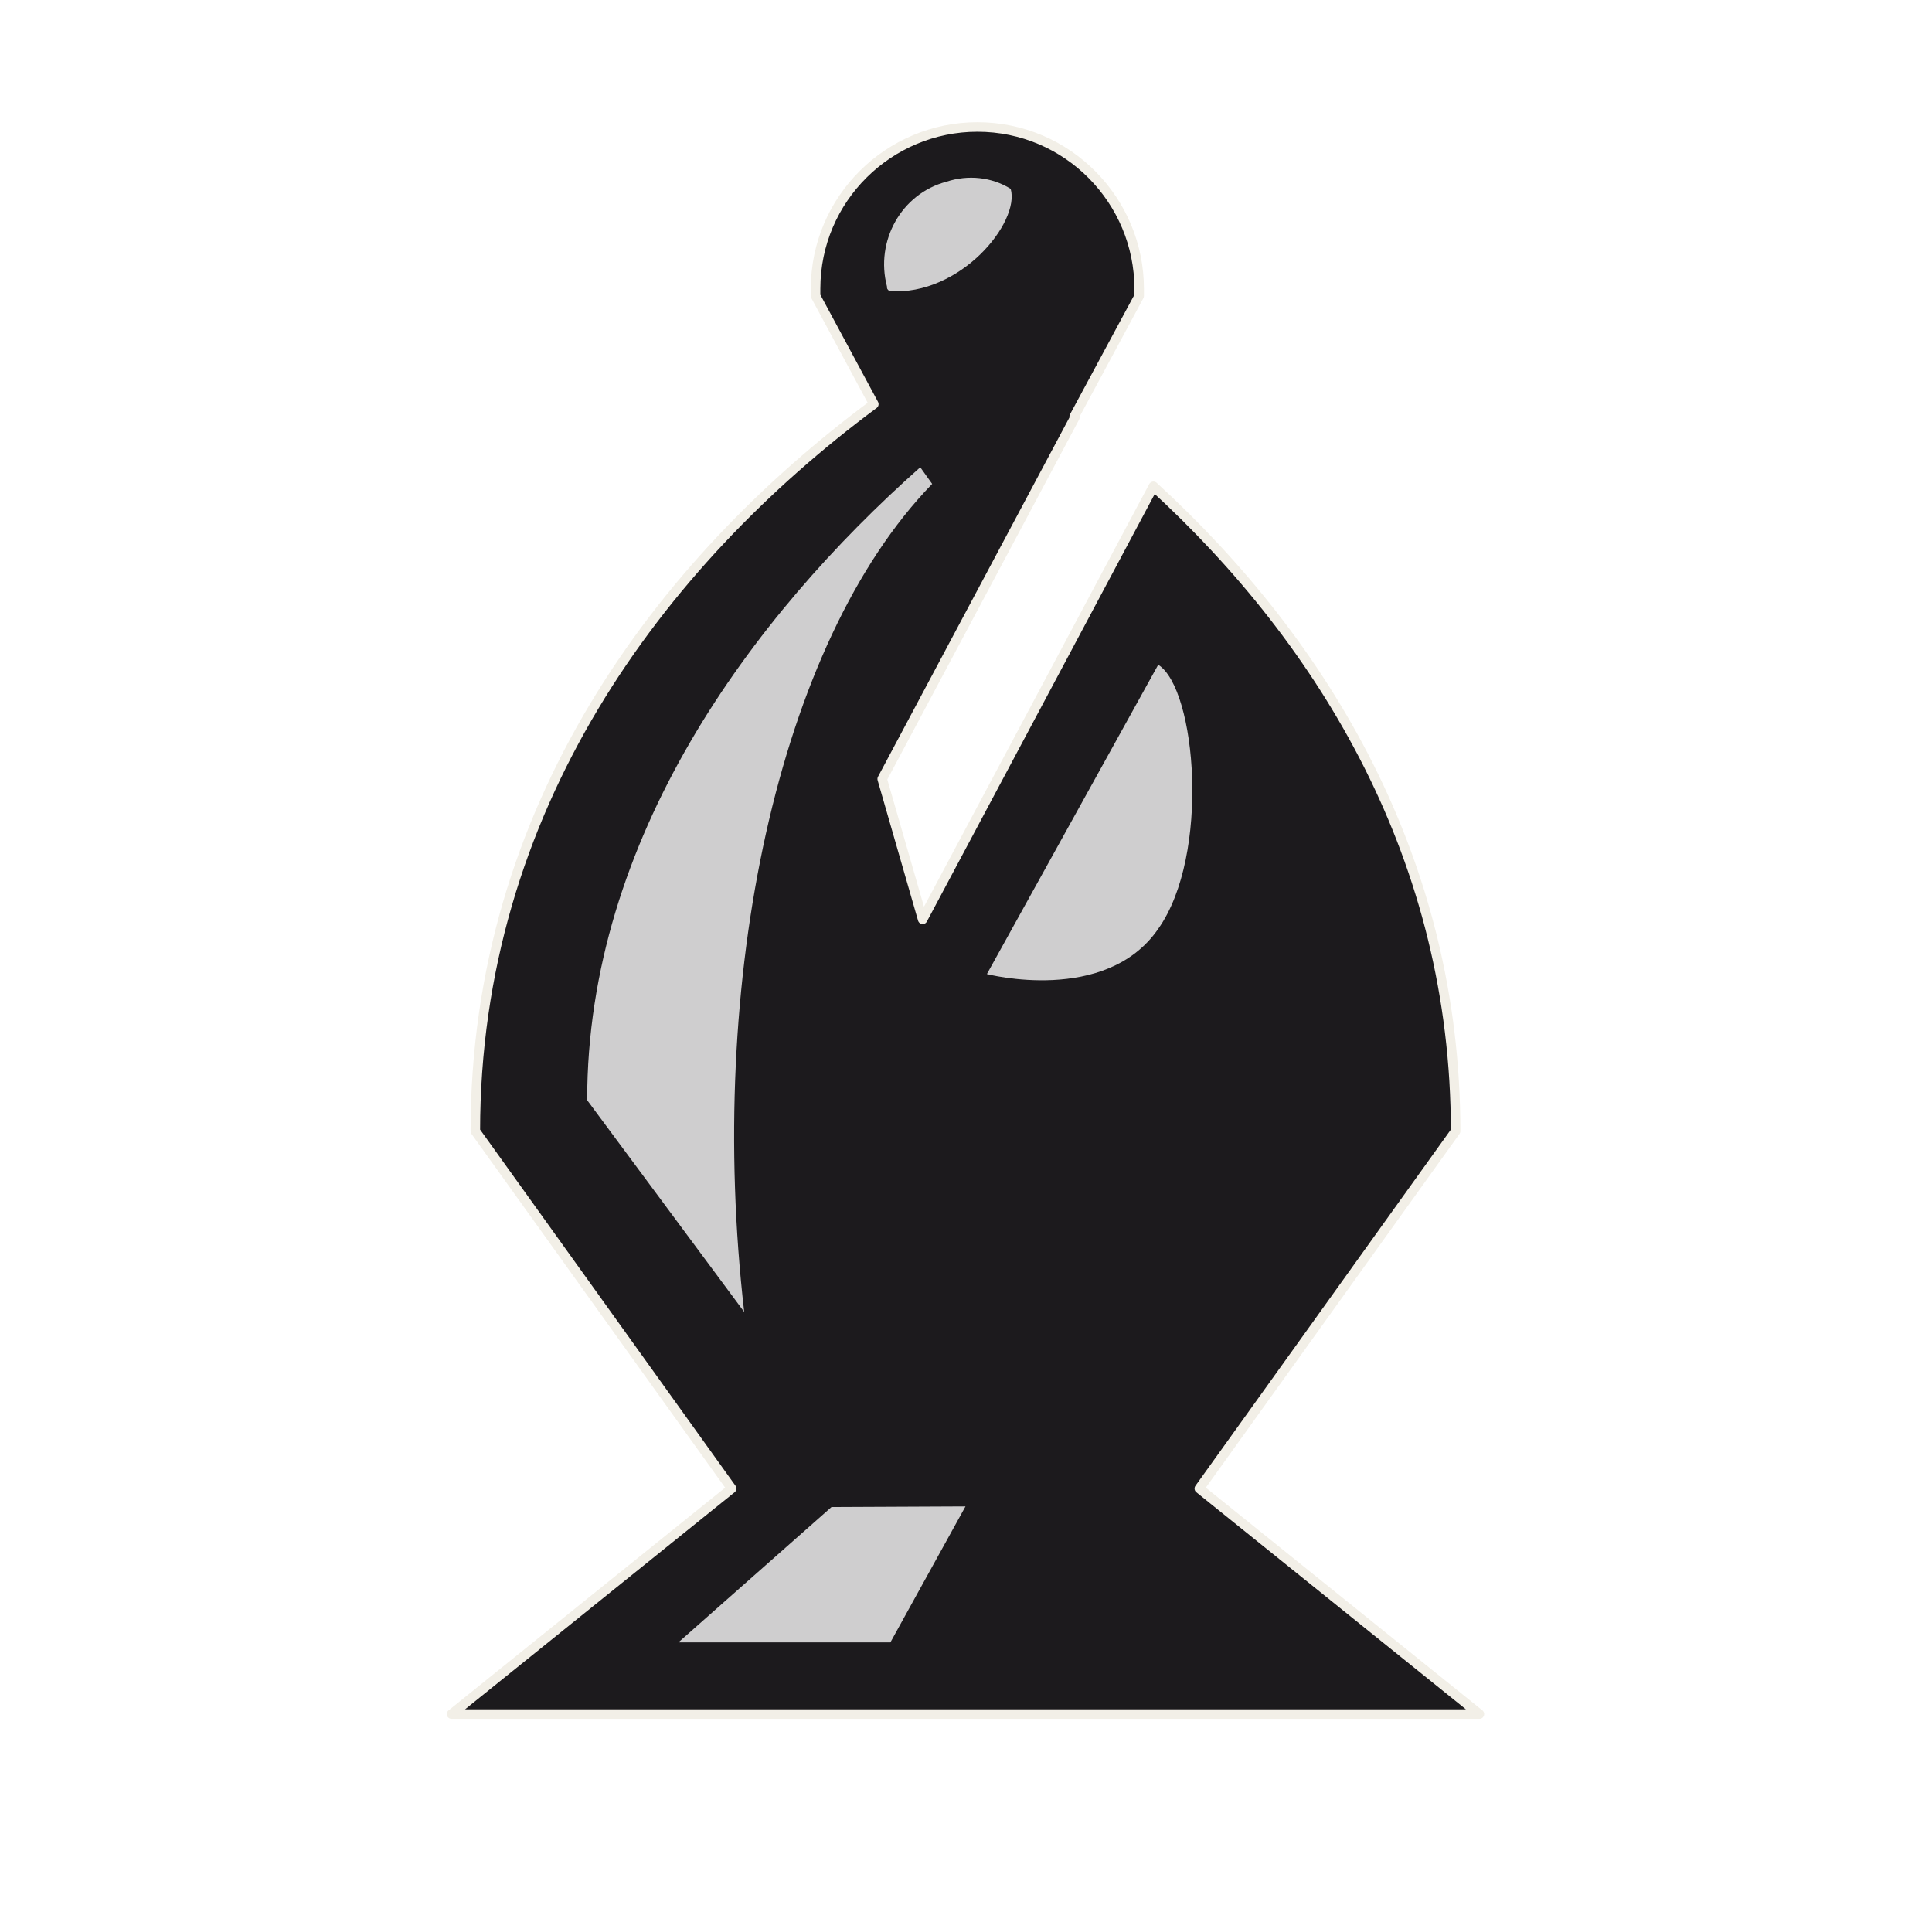
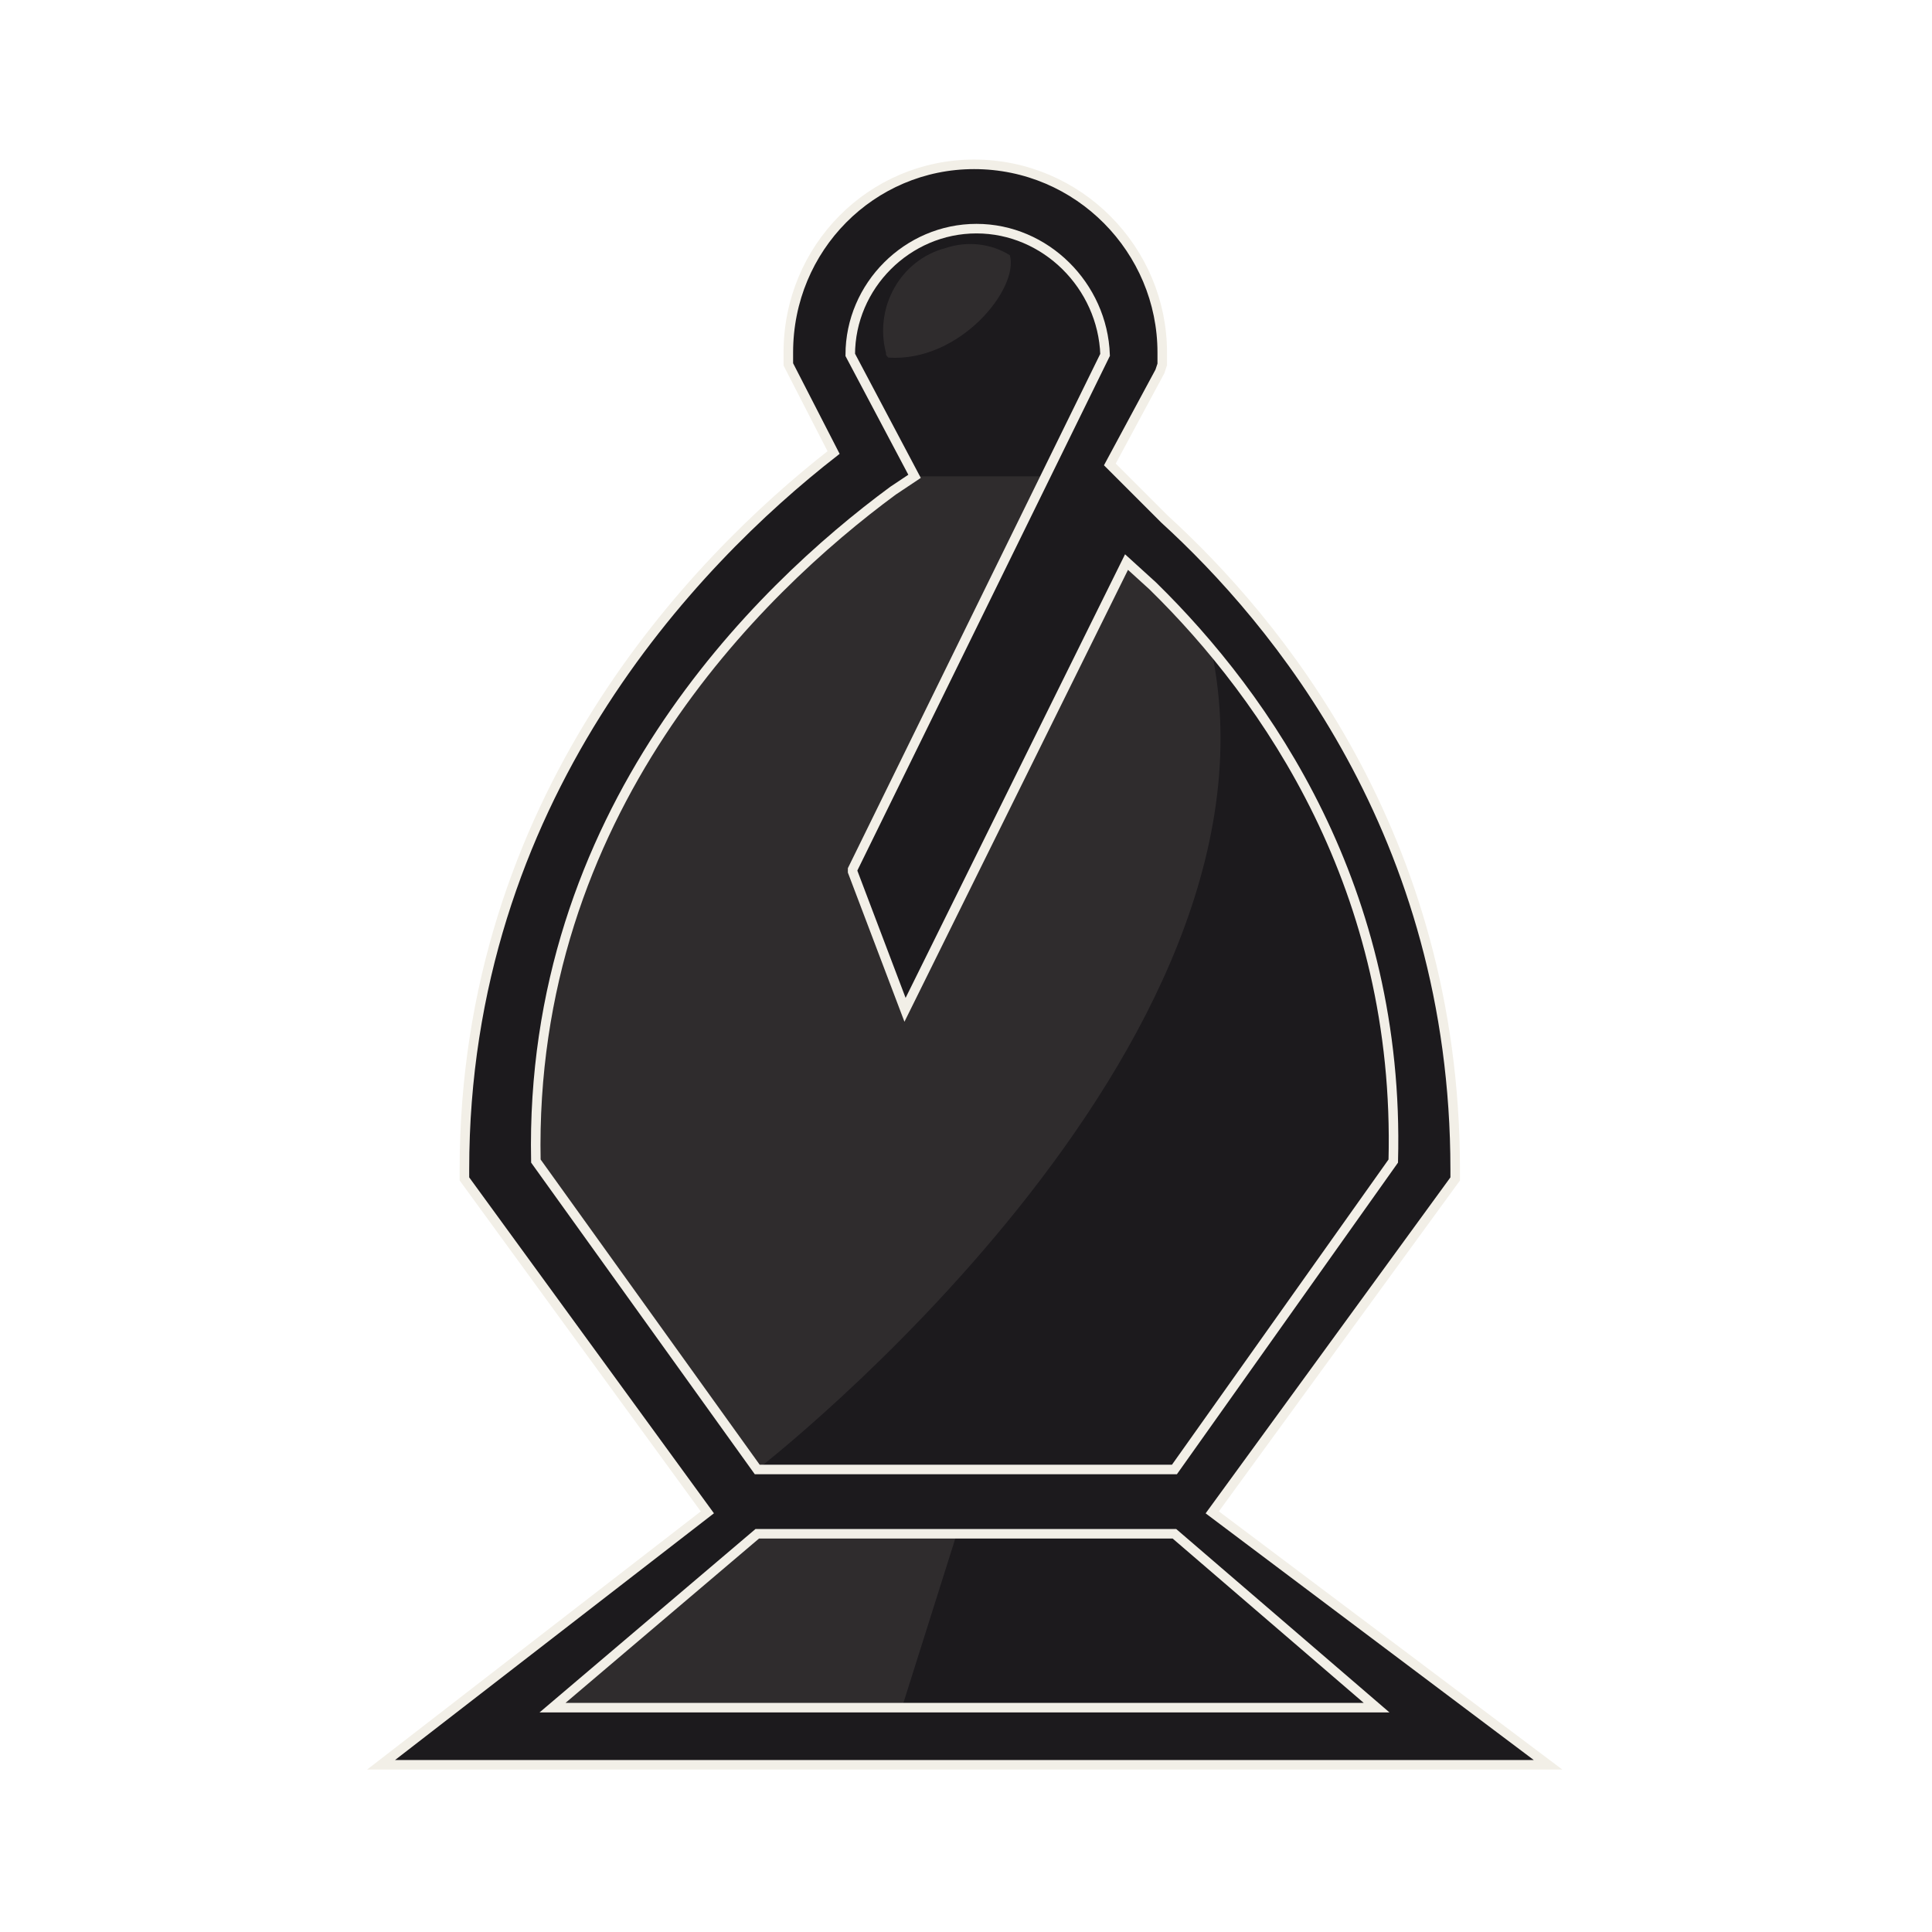
- <svg xmlns="http://www.w3.org/2000/svg" width="100%" height="100%" viewBox="0 0 592 591" version="1.1" xml:space="preserve" style="fill-rule:evenodd;clip-rule:evenodd;stroke-linejoin:round;stroke-miterlimit:2;">
-   <g transform="matrix(1,0,0,1,-1469,-931)">
-     <g transform="matrix(1,0,0,1,65.8593,0)">
-       <g id="bB.svg" transform="matrix(1.74978,0,0,1.74978,-666.984,-698.25)">
-         <g id="bB.svg1" transform="matrix(4.16667,0,0,4.16667,1352.15,1100.02)">
-           <g id="bB.svg2">
-             <g id="bB.svg3" transform="matrix(1,0,0,1,-40.5,-40.5)">
-               <path d="M18.9,72L62.1,72L50.3,62.5L30.7,62.5L18.9,72ZM41,18.9C42.5,18.9 43.9,18.4 45,17.6L47.8,12.4L47.8,12.1C47.8,8.4 44.8,5.3 41,5.3C37.3,5.3 34.2,8.3 34.2,12.1L34.2,12.4L37,17.6C38.2,18.4 39.6,18.9 41,18.9" style="fill:rgb(28,26,29);fill-rule:nonzero;" />
-               <path d="M48.4,20.4L38.7,38.6L37,32.7L45.1,17.5C44.1,16.7 43.1,16 42.1,15.3L39,15.3C29,21.9 19.9,32.8 19.9,47.5L30.8,62.7L50.2,62.7L61.1,47.5C61.1,36.1 55.6,27 48.4,20.4" style="fill:rgb(28,26,29);fill-rule:nonzero;" />
-               <path d="M48.6,27.9L41.4,40.9C41.4,40.9 46.4,42.2 48.6,39C50.8,35.9 50.2,28.9 48.6,27.9ZM31.2,55.1C29.6,41.2 32.6,27 39.1,20.3L38.6,19.6C31.5,25.9 24.6,35.2 24.6,46.2L31.2,55.1ZM42.4,7.9C41.6,7.4 40.6,7.3 39.7,7.6C37.8,8.1 36.7,10.1 37.2,12C37.2,12.1 37.2,12.1 37.3,12.2C40.3,12.4 42.8,9.3 42.4,7.9Z" style="fill:rgb(207,206,207);fill-rule:nonzero;" />
-               <path d="M50.328,62.522L62.1,72L18.9,72L30.672,62.522L19.9,47.5C19.9,33.963 27.617,23.648 36.648,16.947L34.2,12.4L34.2,12.1C34.2,8.3 37.3,5.3 41,5.3C44.8,5.3 47.8,8.4 47.8,12.1L47.8,12.4L45.068,17.474C45.078,17.483 45.089,17.491 45.1,17.5L37,32.7L38.7,38.6L48.4,20.4C55.6,27 61.1,36.1 61.1,47.5L50.328,62.522Z" style="fill:none;stroke:rgb(242,239,231);stroke-width:0.4px;" />
-               <g transform="matrix(-0.618795,0,0,0.618795,65.5612,25.2388)">
-                 <path d="M45.6,70.7L60,70.7L49.6,61.507L40.5,61.465L45.6,70.7Z" style="fill:rgb(207,206,207);fill-rule:nonzero;" />
-               </g>
-             </g>
-             <g id="bB.svg4">
-                         </g>
-           </g>
-         </g>
-       </g>
-     </g>
-   </g>
+ <svg xmlns="http://www.w3.org/2000/svg" width="100%" height="100%" viewBox="0 0 338 338" version="1.1" xml:space="preserve" style="fill-rule:evenodd;clip-rule:evenodd;stroke-miterlimit:10;">
+   <path d="M270.833,308.75l-204.166,0l57.083,-44.167l-42.5,-58.333l-0,-1.667c-0,-64.583 40,-106.25 64.583,-125.416l-7.916,-15.417l-0,-2.083c-0,-18.334 14.583,-32.917 32.5,-32.917c18.333,0 32.916,15 32.916,32.917l0,2.083l-0.416,1.25l-8.75,16.25l9.583,9.583c19.167,17.5 50.833,55 50.833,113.75l0,1.667l-42.5,58.333l58.75,44.167Z" style="fill:#1c1a1d;" />
+   <path d="M176.667,44.646c-3.334,-2.083 -7.5,-2.5 -11.25,-1.25c-7.917,2.083 -12.5,10.417 -10.417,18.333c0,0.417 0,0.417 0.417,0.834c12.5,0.833 22.916,-12.084 21.25,-17.917Z" style="fill:#423f3f;fill-opacity:0.5;fill-rule:nonzero;" />
+   <path d="M156.603,302.5l-72.966,0.518l48.098,-39.38l37.015,0.383l-12.147,38.479Z" style="fill:#423f3f;fill-opacity:0.5;" />
+   <path d="M149.966,257.731l-12.768,4.376l-7.159,0.048l-42.524,-57.349l6.076,-42.112l15.218,-35.609l44.6,-45.418l6.591,1.666l22.896,0l28.398,22.599l8.057,9.45l-7.684,-2.882c16.25,70.833 -79.189,144.583 -79.189,144.583l17.488,0.648Zm75.257,-135.463l0.468,0.549l-0.022,0.206l-0.446,-0.755Z" style="fill:#423f3f;fill-opacity:0.5;" />
+   <path d="M270.833,308.75l-58.75,-44.167l42.5,-58.333l0,-1.667c0,-58.75 -31.666,-96.25 -50.833,-113.75l-9.583,-9.583l8.75,-16.25l0.416,-1.25l0,-2.083c0,-17.917 -14.583,-32.917 -32.916,-32.917c-17.917,0 -32.5,14.583 -32.5,32.917l-0,2.083l7.916,15.417c-24.583,19.166 -64.583,60.833 -64.583,125.416l-0,1.667l42.5,58.333l-57.083,44.167l204.166,0Zm-177.083,-105.625c-1.25,-60.833 38.75,-99.792 62.5,-117.292l3.75,-2.5l-11.25,-21.25c-0,-12.083 10,-22.083 22.083,-22.083c12.084,0 22.084,10 22.5,22.083l-44.166,90l-0,0.417l9.166,24.167l38.75,-78.334l4.584,4.167c20,19.583 43.333,53.125 42.083,100.625l-38.285,53.958l-72.987,0l-38.728,-53.958Zm38.728,65.208l72.987,0l35.368,30.417l-144.166,-0l35.811,-30.417Z" style="fill:#1c1a1d;fill-rule:nonzero;" />
+   <path d="M270.833,308.75l-58.75,-44.167l42.5,-58.333l0,-1.667c0,-58.75 -31.666,-96.25 -50.833,-113.75l-9.583,-9.583l8.75,-16.25l0.416,-1.25l0,-2.083c0,-17.917 -14.583,-32.917 -32.916,-32.917c-17.917,0 -32.5,14.583 -32.5,32.917l-0,2.083l7.916,15.417c-24.583,19.166 -64.583,60.833 -64.583,125.416l-0,1.667l42.5,58.333l-57.083,44.167l204.166,0Z" style="fill:none;stroke:#f2efe7;stroke-width:1.67px;" />
+   <path d="M132.478,268.333l72.987,0l35.368,30.417l-144.166,-0l35.811,-30.417Z" style="fill:none;stroke:#f2efe7;stroke-width:1.67px;" />
+   <path d="M93.75,203.125c-1.25,-60.833 38.75,-99.792 62.5,-117.292l3.75,-2.5l-11.25,-21.25c0,-12.083 10,-22.083 22.083,-22.083c12.084,0 22.084,10 22.5,22.083l-44.166,90l-0,0.417l9.166,24.167l38.75,-78.334l4.584,4.167c20,19.583 43.333,53.125 42.083,100.625l-38.285,53.958l-72.987,0l-38.728,-53.958Z" style="fill:none;stroke:#f2efe7;stroke-width:1.67px;" />
</svg>
